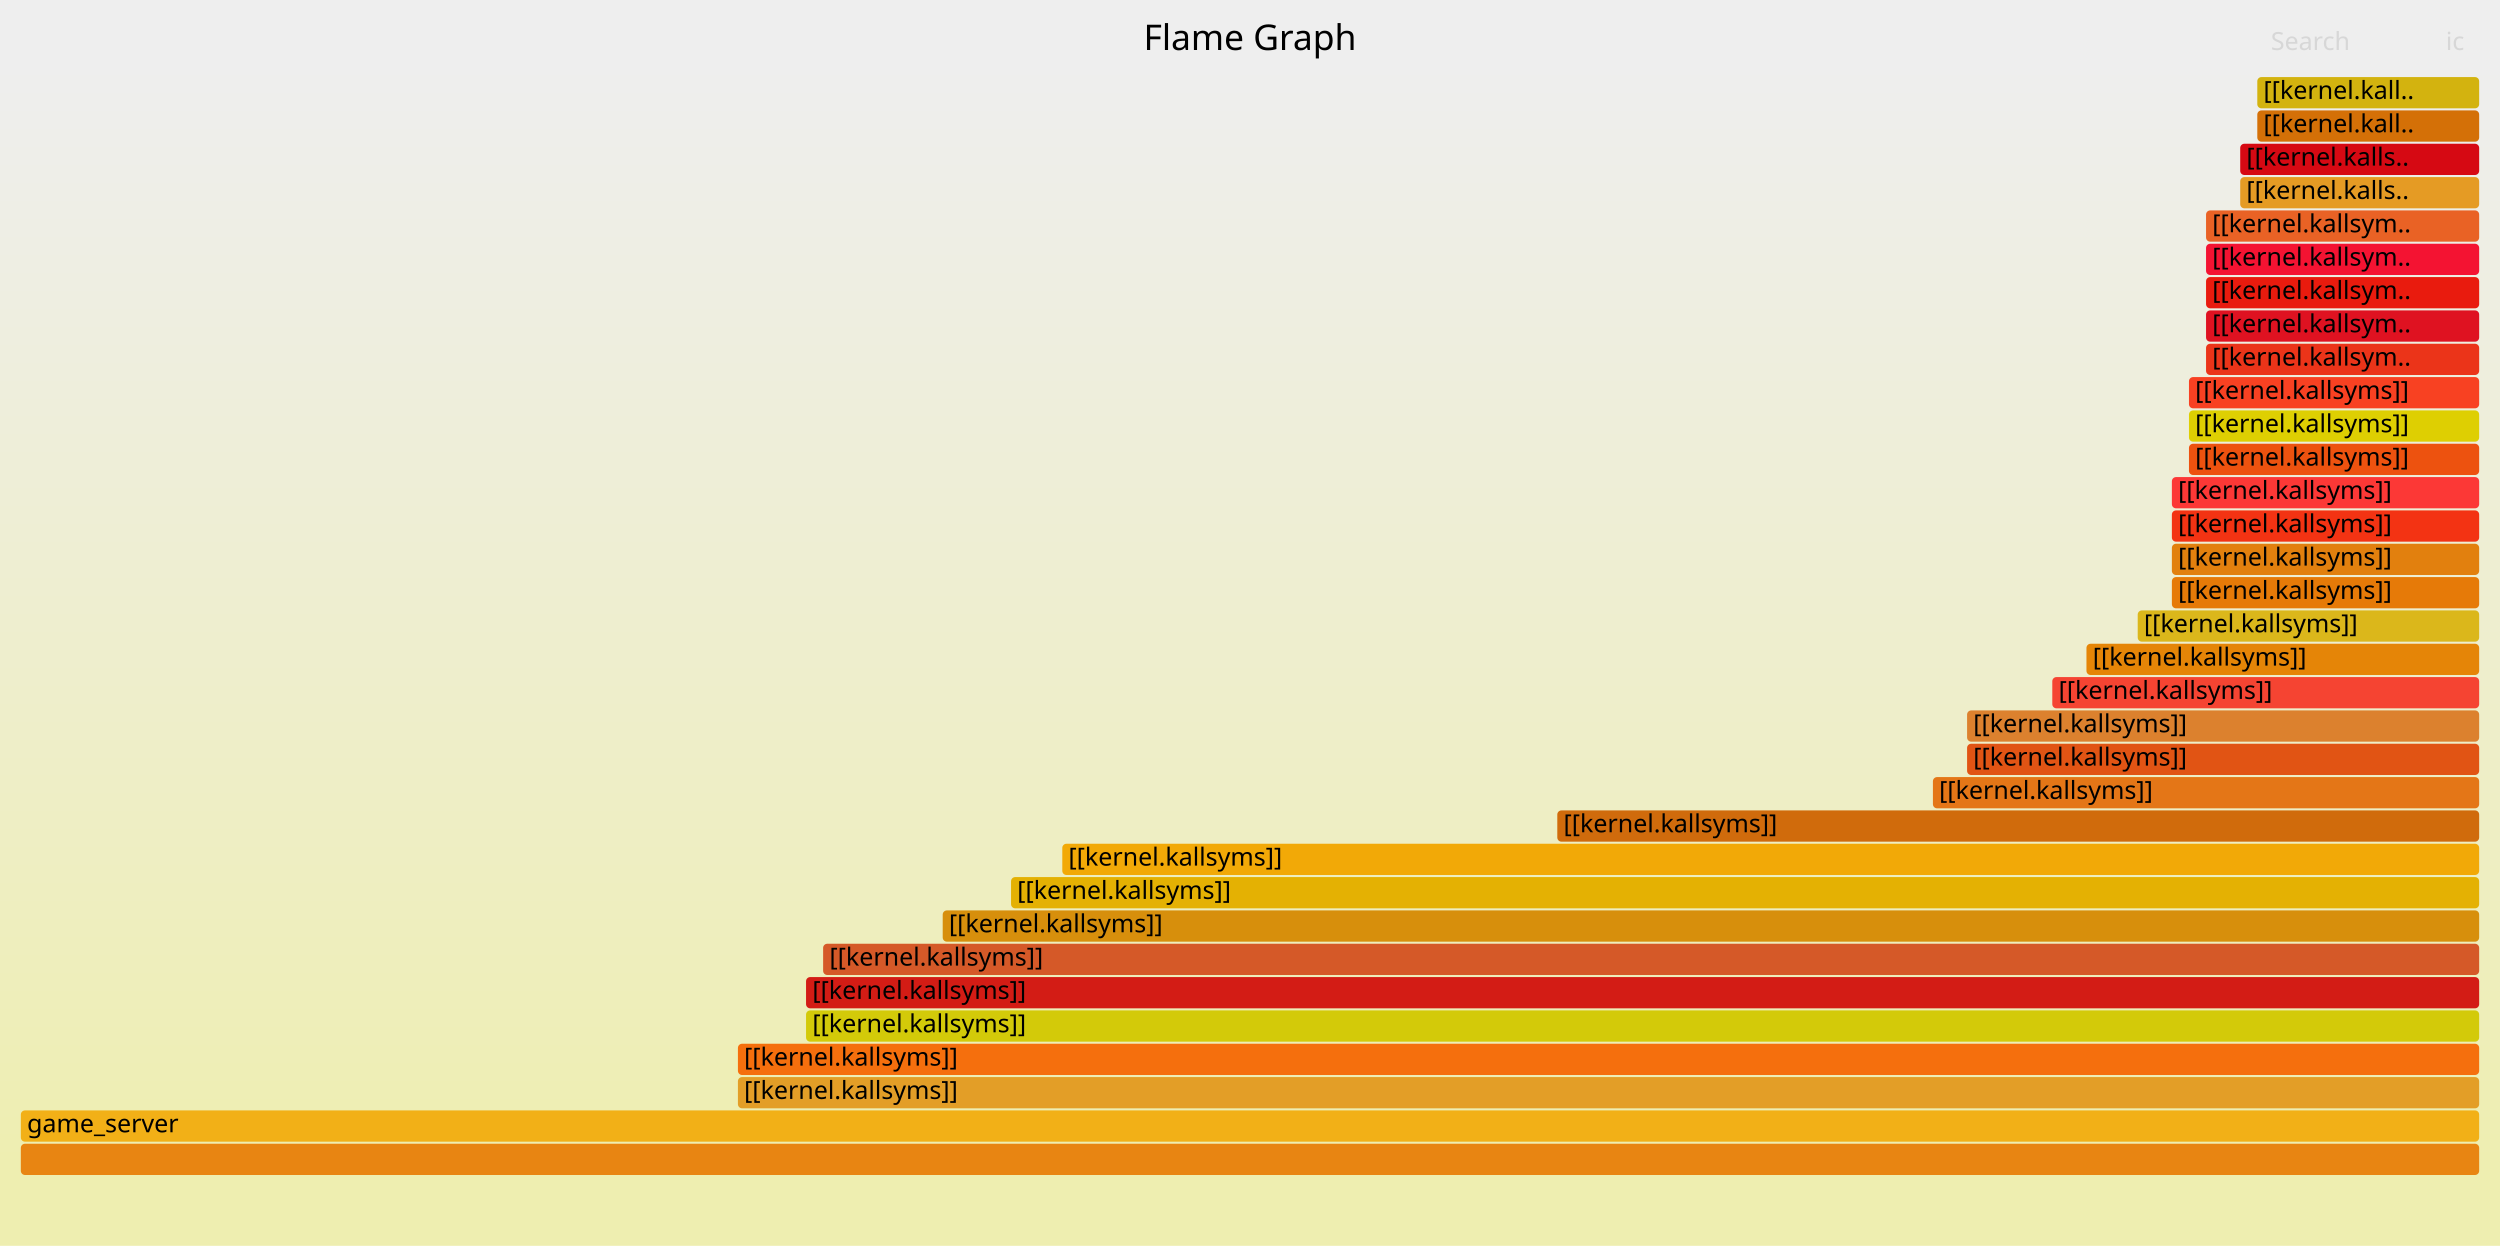
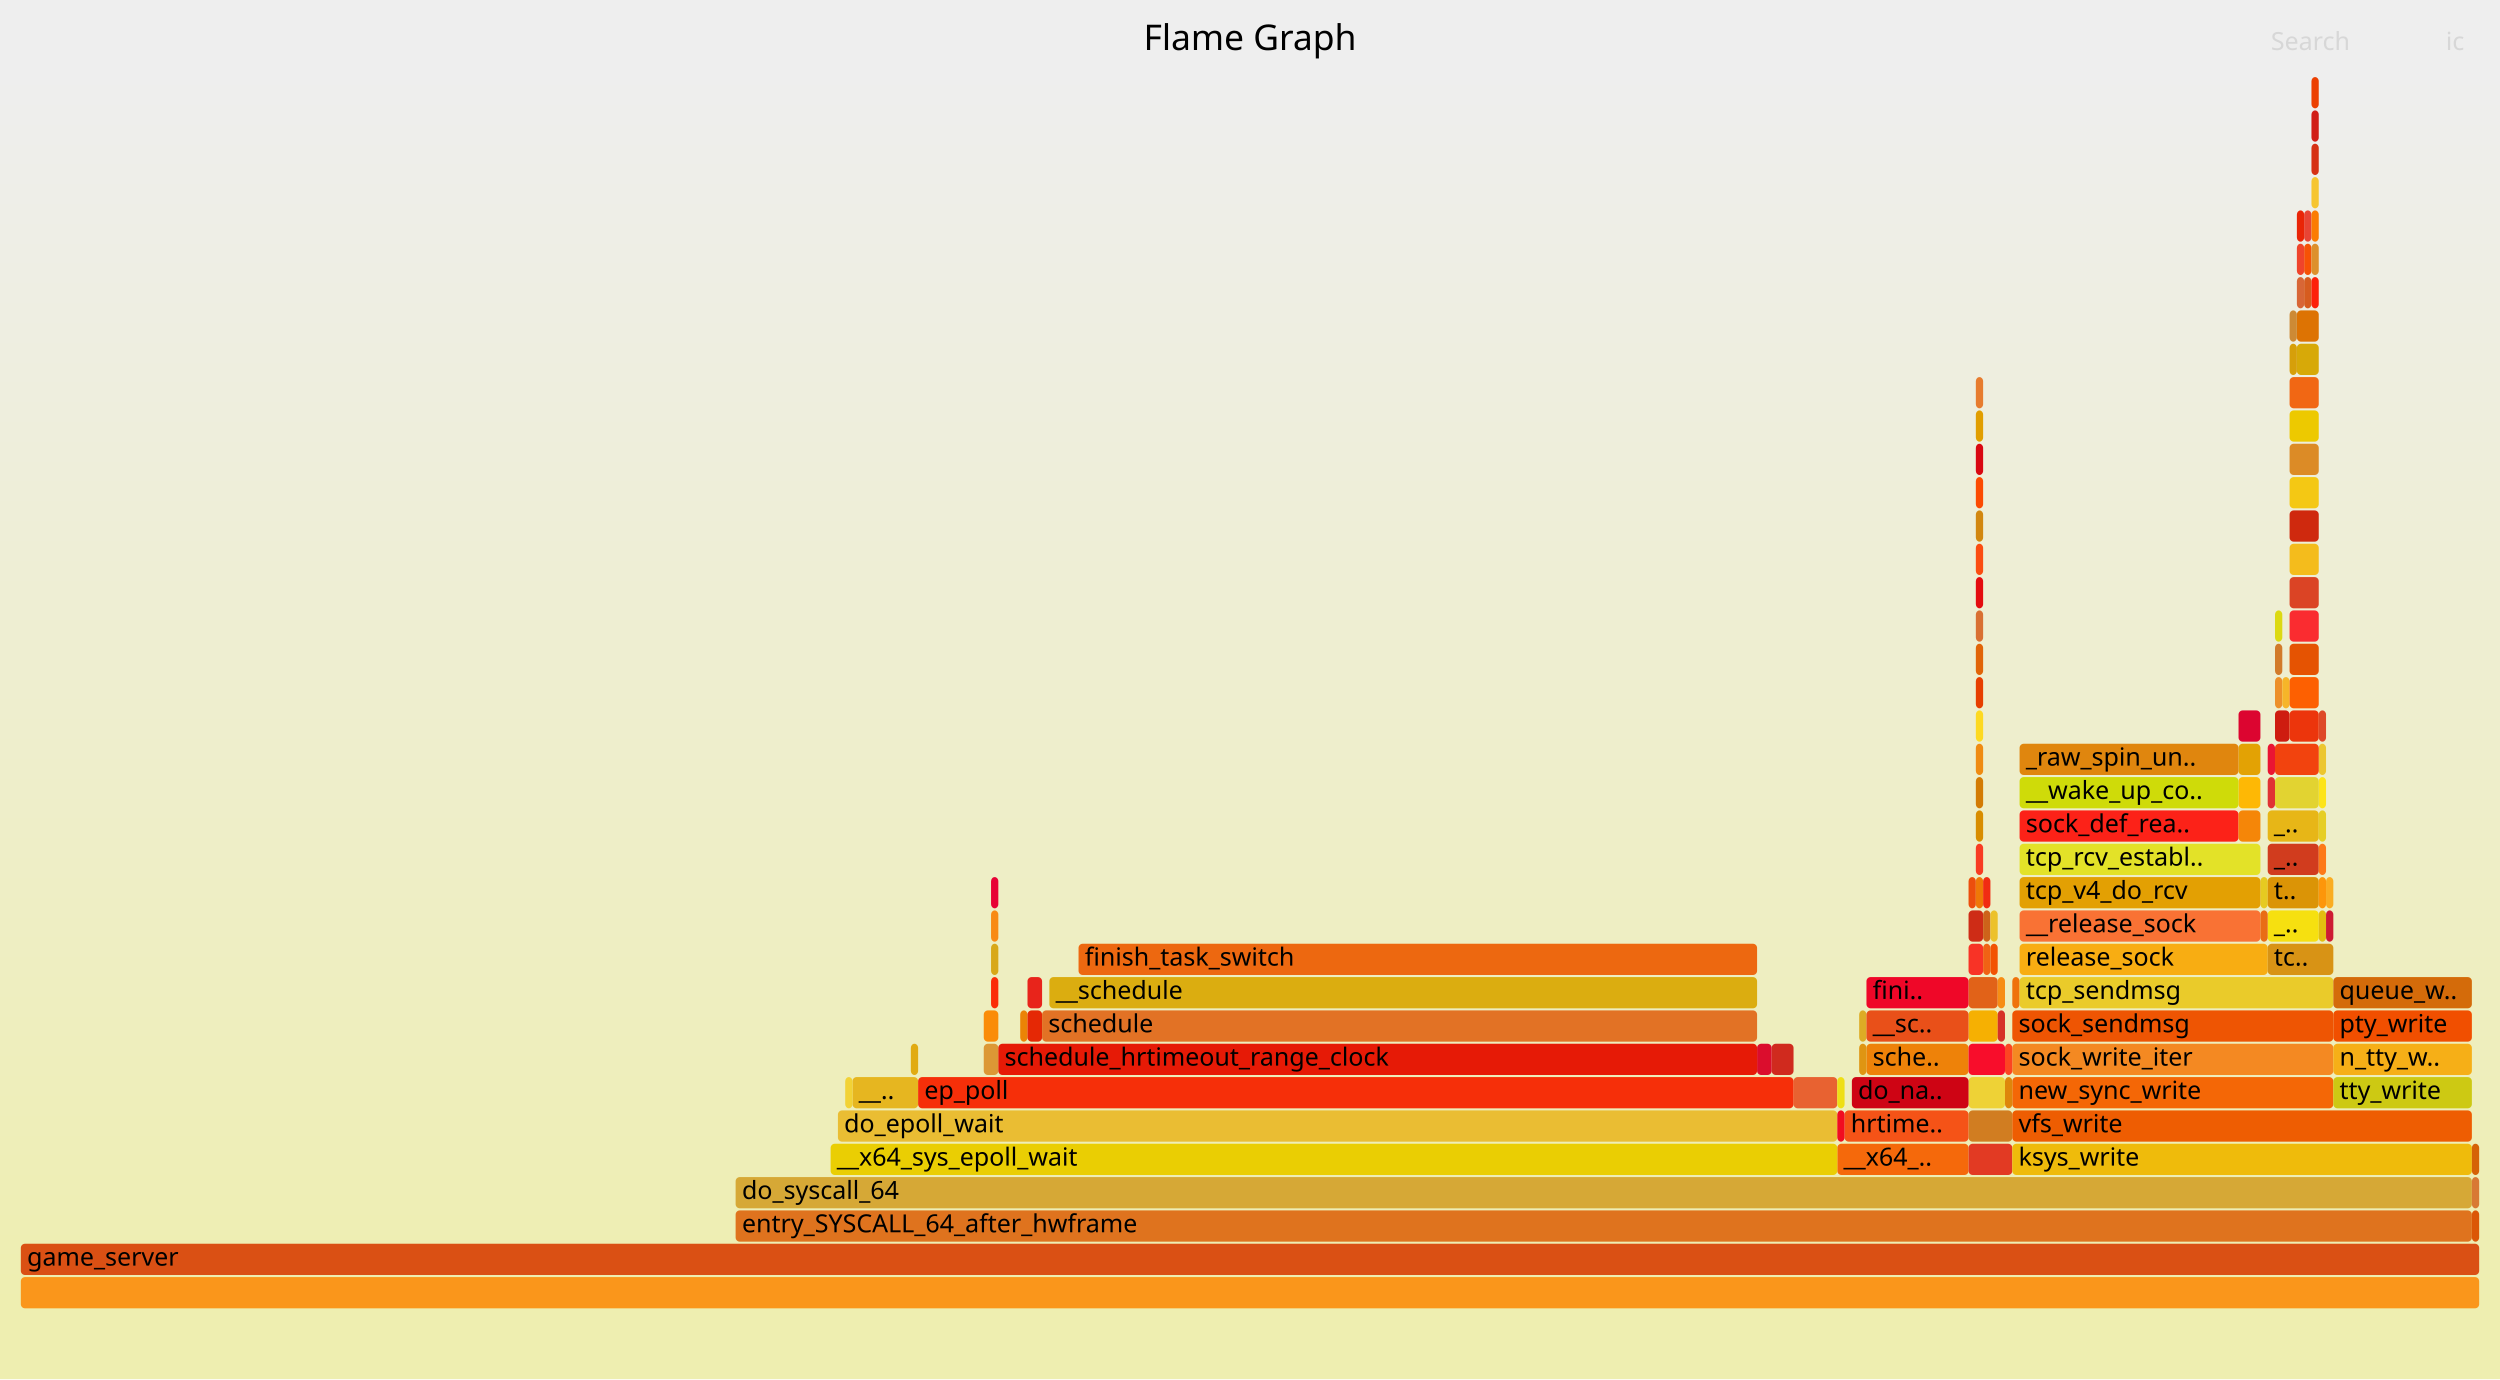
- <svg xmlns="http://www.w3.org/2000/svg" version="1.1" width="1200" height="598" viewBox="0 0 1200 598">
+ <svg xmlns="http://www.w3.org/2000/svg" version="1.1" width="1200" height="662" viewBox="0 0 1200 662">
  <defs>
    <linearGradient id="background" y1="0" y2="1" x1="0" x2="0">
      <stop stop-color="#eeeeee" offset="5%" />
      <stop stop-color="#eeeeb0" offset="95%" />
    </linearGradient>
  </defs>
  <style type="text/css">
	text { font-family:Verdana; font-size:12px; fill:rgb(0,0,0); }
	#search, #ignorecase { opacity:0.1; cursor:pointer; }
	#search:hover, #search.show, #ignorecase:hover, #ignorecase.show { opacity:1; }
	#subtitle { text-anchor:middle; font-color:rgb(160,160,160); }
	#title { text-anchor:middle; font-size:17px}
	#unzoom { cursor:pointer; }
	#frames &gt; *:hover { stroke:black; stroke-width:0.5; cursor:pointer; }
	.hide { display:none; }
	.parent { opacity:0.5; }
</style>
-   <rect x="0.0" y="0" width="1200.0" height="598.0" fill="url(#background)" />
+   <rect x="0.0" y="0" width="1200.0" height="662.0" fill="url(#background)" />
  <text id="title" x="600.00" y="24">Flame Graph</text>
-   <text id="details" x="10.00" y="581"> </text>
+   <text id="details" x="10.00" y="645"> </text>
  <text id="unzoom" x="10.00" y="24" class="hide">Reset Zoom</text>
  <text id="search" x="1090.00" y="24">Search</text>
  <text id="ignorecase" x="1174.00" y="24">ic</text>
-   <text id="matched" x="1090.00" y="581"> </text>
+   <text id="matched" x="1090.00" y="645"> </text>
  <g id="frames">
    <g>
-       <rect x="1058.9" y="149" width="131.1" height="15.0" fill="rgb(223,18,33)" rx="2" ry="2" />
-       <text x="1061.89" y="159.5">[[kernel.kallsym..</text>
-     </g>
-     <g>
-       <rect x="452.5" y="437" width="737.5" height="15.0" fill="rgb(215,143,12)" rx="2" ry="2" />
-       <text x="455.50" y="447.5">[[kernel.kallsyms]]</text>
-     </g>
-     <g>
-       <rect x="1083.5" y="37" width="106.5" height="15.0" fill="rgb(211,179,15)" rx="2" ry="2" />
-       <text x="1086.47" y="47.5">[[kernel.kall..</text>
-     </g>
-     <g>
-       <rect x="1050.7" y="197" width="139.3" height="15.0" fill="rgb(222,207,2)" rx="2" ry="2" />
-       <text x="1053.69" y="207.5">[[kernel.kallsyms]]</text>
-     </g>
-     <g>
-       <rect x="1042.5" y="261" width="147.5" height="15.0" fill="rgb(226,128,14)" rx="2" ry="2" />
-       <text x="1045.50" y="271.5">[[kernel.kallsyms]]</text>
-     </g>
-     <g>
-       <rect x="485.3" y="421" width="704.7" height="15.0" fill="rgb(228,177,3)" rx="2" ry="2" />
-       <text x="488.28" y="431.5">[[kernel.kallsyms]]</text>
-     </g>
-     <g>
-       <rect x="1026.1" y="293" width="163.9" height="15.0" fill="rgb(219,183,27)" rx="2" ry="2" />
-       <text x="1029.11" y="303.5">[[kernel.kallsyms]]</text>
-     </g>
-     <g>
-       <rect x="1058.9" y="101" width="131.1" height="15.0" fill="rgb(233,98,37)" rx="2" ry="2" />
-       <text x="1061.89" y="111.5">[[kernel.kallsym..</text>
-     </g>
-     <g>
-       <rect x="354.2" y="501" width="835.8" height="15.0" fill="rgb(245,111,13)" rx="2" ry="2" />
-       <text x="357.17" y="511.5">[[kernel.kallsyms]]</text>
-     </g>
-     <g>
-       <rect x="944.2" y="341" width="245.8" height="15.0" fill="rgb(220,129,46)" rx="2" ry="2" />
-       <text x="947.17" y="351.5">[[kernel.kallsyms]]</text>
-     </g>
-     <g>
-       <rect x="1001.5" y="309" width="188.5" height="15.0" fill="rgb(229,133,7)" rx="2" ry="2" />
-       <text x="1004.53" y="319.5">[[kernel.kallsyms]]</text>
-     </g>
-     <g>
-       <rect x="1075.3" y="69" width="114.7" height="15.0" fill="rgb(214,9,19)" rx="2" ry="2" />
-       <text x="1078.28" y="79.5">[[kernel.kalls..</text>
-     </g>
-     <g>
-       <rect x="1075.3" y="85" width="114.7" height="15.0" fill="rgb(229,155,36)" rx="2" ry="2" />
-       <text x="1078.28" y="95.5">[[kernel.kalls..</text>
-     </g>
-     <g>
-       <rect x="1042.5" y="229" width="147.5" height="15.0" fill="rgb(252,56,54)" rx="2" ry="2" />
-       <text x="1045.50" y="239.5">[[kernel.kallsyms]]</text>
-     </g>
-     <g>
-       <rect x="509.9" y="405" width="680.1" height="15.0" fill="rgb(242,169,7)" rx="2" ry="2" />
-       <text x="512.86" y="415.5">[[kernel.kallsyms]]</text>
-     </g>
-     <g>
-       <rect x="927.8" y="373" width="262.2" height="15.0" fill="rgb(228,118,23)" rx="2" ry="2" />
-       <text x="930.78" y="383.5">[[kernel.kallsyms]]</text>
-     </g>
-     <g>
-       <rect x="1058.9" y="117" width="131.1" height="15.0" fill="rgb(244,19,50)" rx="2" ry="2" />
-       <text x="1061.89" y="127.5">[[kernel.kallsym..</text>
-     </g>
-     <g>
-       <rect x="747.5" y="389" width="442.5" height="15.0" fill="rgb(208,107,12)" rx="2" ry="2" />
-       <text x="750.50" y="399.5">[[kernel.kallsyms]]</text>
-     </g>
-     <g>
-       <rect x="1042.5" y="245" width="147.5" height="15.0" fill="rgb(243,51,19)" rx="2" ry="2" />
-       <text x="1045.50" y="255.5">[[kernel.kallsyms]]</text>
-     </g>
-     <g>
-       <rect x="985.1" y="325" width="204.9" height="15.0" fill="rgb(245,68,50)" rx="2" ry="2" />
-       <text x="988.14" y="335.5">[[kernel.kallsyms]]</text>
-     </g>
-     <g>
-       <rect x="1042.5" y="277" width="147.5" height="15.0" fill="rgb(230,122,8)" rx="2" ry="2" />
-       <text x="1045.50" y="287.5">[[kernel.kallsyms]]</text>
-     </g>
-     <g>
-       <rect x="395.1" y="453" width="794.9" height="15.0" fill="rgb(213,89,40)" rx="2" ry="2" />
-       <text x="398.14" y="463.5">[[kernel.kallsyms]]</text>
-     </g>
-     <g>
-       <rect x="386.9" y="469" width="803.1" height="15.0" fill="rgb(211,28,21)" rx="2" ry="2" />
-       <text x="389.94" y="479.5">[[kernel.kallsyms]]</text>
-     </g>
-     <g>
-       <rect x="1058.9" y="165" width="131.1" height="15.0" fill="rgb(235,52,25)" rx="2" ry="2" />
-       <text x="1061.89" y="175.5">[[kernel.kallsym..</text>
-     </g>
-     <g>
-       <rect x="1058.9" y="133" width="131.1" height="15.0" fill="rgb(233,27,14)" rx="2" ry="2" />
-       <text x="1061.89" y="143.5">[[kernel.kallsym..</text>
-     </g>
-     <g>
-       <rect x="10.0" y="533" width="1180.0" height="15.0" fill="rgb(242,176,23)" rx="2" ry="2" />
-       <text x="13.00" y="543.5">game_server</text>
-     </g>
-     <g>
-       <rect x="354.2" y="517" width="835.8" height="15.0" fill="rgb(227,158,39)" rx="2" ry="2" />
-       <text x="357.17" y="527.5">[[kernel.kallsyms]]</text>
-     </g>
-     <g>
-       <rect x="1050.7" y="181" width="139.3" height="15.0" fill="rgb(248,65,34)" rx="2" ry="2" />
-       <text x="1053.69" y="191.5">[[kernel.kallsyms]]</text>
-     </g>
-     <g>
-       <rect x="386.9" y="485" width="803.1" height="15.0" fill="rgb(211,202,9)" rx="2" ry="2" />
-       <text x="389.94" y="495.5">[[kernel.kallsyms]]</text>
-     </g>
-     <g>
-       <rect x="944.2" y="357" width="245.8" height="15.0" fill="rgb(225,84,20)" rx="2" ry="2" />
-       <text x="947.17" y="367.5">[[kernel.kallsyms]]</text>
-     </g>
-     <g>
-       <rect x="10.0" y="549" width="1180.0" height="15.0" fill="rgb(232,133,18)" rx="2" ry="2" />
-       <text x="13.00" y="559.5" />
-     </g>
-     <g>
-       <rect x="1083.5" y="53" width="106.5" height="15.0" fill="rgb(212,112,7)" rx="2" ry="2" />
-       <text x="1086.47" y="63.5">[[kernel.kall..</text>
-     </g>
-     <g>
-       <rect x="1050.7" y="213" width="139.3" height="15.0" fill="rgb(237,82,15)" rx="2" ry="2" />
-       <text x="1053.69" y="223.5">[[kernel.kallsyms]]</text>
+       <rect x="1088.5" y="373" width="3.5" height="15.0" fill="rgb(224,50,52)" rx="2" ry="2" />
+       <text x="1091.46" y="383.5" />
+     </g>
+     <g>
+       <rect x="850.4" y="501" width="10.5" height="15.0" fill="rgb(208,42,30)" rx="2" ry="2" />
+       <text x="853.36" y="511.5" />
+     </g>
+     <g>
+       <rect x="1099.0" y="181" width="14.0" height="15.0" fill="rgb(241,103,20)" rx="2" ry="2" />
+       <text x="1101.96" y="191.5" />
+     </g>
+     <g>
+       <rect x="489.7" y="485" width="3.5" height="15.0" fill="rgb(235,131,6)" rx="2" ry="2" />
+       <text x="492.70" y="495.5" />
+     </g>
+     <g>
+       <rect x="965.9" y="501" width="154.1" height="15.0" fill="rgb(244,137,34)" rx="2" ry="2" />
+       <text x="968.91" y="511.5">sock_write_iter</text>
+     </g>
+     <g>
+       <rect x="965.9" y="469" width="3.5" height="15.0" fill="rgb(239,114,12)" rx="2" ry="2" />
+       <text x="968.91" y="479.5" />
+     </g>
+     <g>
+       <rect x="409.2" y="517" width="31.5" height="15.0" fill="rgb(230,182,32)" rx="2" ry="2" />
+       <text x="412.17" y="527.5">__..</text>
+     </g>
+     <g>
+       <rect x="843.4" y="501" width="7.0" height="15.0" fill="rgb(219,13,45)" rx="2" ry="2" />
+       <text x="846.35" y="511.5" />
+     </g>
+     <g>
+       <rect x="1102.5" y="133" width="3.5" height="15.0" fill="rgb(216,102,54)" rx="2" ry="2" />
+       <text x="1105.46" y="143.5" />
+     </g>
+     <g>
+       <rect x="1120.0" y="485" width="66.5" height="15.0" fill="rgb(241,79,0)" rx="2" ry="2" />
+       <text x="1122.97" y="495.5">pty_write</text>
+     </g>
+     <g>
+       <rect x="1099.0" y="197" width="14.0" height="15.0" fill="rgb(237,201,0)" rx="2" ry="2" />
+       <text x="1101.96" y="207.5" />
+     </g>
+     <g>
+       <rect x="475.7" y="453" width="3.5" height="15.0" fill="rgb(216,168,25)" rx="2" ry="2" />
+       <text x="478.70" y="463.5" />
+     </g>
+     <g>
+       <rect x="1085.0" y="421" width="3.5" height="15.0" fill="rgb(230,202,33)" rx="2" ry="2" />
+       <text x="1087.96" y="431.5" />
+     </g>
+     <g>
+       <rect x="1074.5" y="357" width="10.5" height="15.0" fill="rgb(227,162,4)" rx="2" ry="2" />
+       <text x="1077.45" y="367.5" />
+     </g>
+     <g>
+       <rect x="881.9" y="549" width="63.0" height="15.0" fill="rgb(245,105,11)" rx="2" ry="2" />
+       <text x="884.87" y="559.5">__x64_..</text>
+     </g>
+     <g>
+       <rect x="1074.5" y="341" width="10.5" height="15.0" fill="rgb(220,5,48)" rx="2" ry="2" />
+       <text x="1077.45" y="351.5" />
+     </g>
+     <g>
+       <rect x="1088.5" y="437" width="24.5" height="15.0" fill="rgb(246,224,16)" rx="2" ry="2" />
+       <text x="1091.46" y="447.5">_..</text>
+     </g>
+     <g>
+       <rect x="944.9" y="517" width="17.5" height="15.0" fill="rgb(238,210,54)" rx="2" ry="2" />
+       <text x="947.90" y="527.5" />
+     </g>
+     <g>
+       <rect x="1102.5" y="149" width="10.5" height="15.0" fill="rgb(221,115,3)" rx="2" ry="2" />
+       <text x="1105.46" y="159.5" />
+     </g>
+     <g>
+       <rect x="969.4" y="405" width="115.6" height="15.0" fill="rgb(227,226,40)" rx="2" ry="2" />
+       <text x="972.41" y="415.5">tcp_rcv_establ..</text>
+     </g>
+     <g>
+       <rect x="944.9" y="533" width="21.0" height="15.0" fill="rgb(209,125,33)" rx="2" ry="2" />
+       <text x="947.90" y="543.5" />
+     </g>
+     <g>
+       <rect x="969.4" y="389" width="105.1" height="15.0" fill="rgb(252,34,24)" rx="2" ry="2" />
+       <text x="972.41" y="399.5">sock_def_rea..</text>
+     </g>
+     <g>
+       <rect x="948.4" y="213" width="3.5" height="15.0" fill="rgb(217,8,18)" rx="2" ry="2" />
+       <text x="951.40" y="223.5" />
+     </g>
+     <g>
+       <rect x="1106.0" y="101" width="3.5" height="15.0" fill="rgb(232,68,52)" rx="2" ry="2" />
+       <text x="1108.96" y="111.5" />
+     </g>
+     <g>
+       <rect x="1099.0" y="261" width="14.0" height="15.0" fill="rgb(244,188,28)" rx="2" ry="2" />
+       <text x="1101.96" y="271.5" />
+     </g>
+     <g>
+       <rect x="1092.0" y="325" width="3.5" height="15.0" fill="rgb(237,144,42)" rx="2" ry="2" />
+       <text x="1094.96" y="335.5" />
+     </g>
+     <g>
+       <rect x="1113.0" y="357" width="3.5" height="15.0" fill="rgb(236,198,48)" rx="2" ry="2" />
+       <text x="1115.97" y="367.5" />
+     </g>
+     <g>
+       <rect x="944.9" y="437" width="7.0" height="15.0" fill="rgb(206,44,22)" rx="2" ry="2" />
+       <text x="947.90" y="447.5" />
+     </g>
+     <g>
+       <rect x="948.4" y="197" width="3.5" height="15.0" fill="rgb(225,158,0)" rx="2" ry="2" />
+       <text x="951.40" y="207.5" />
+     </g>
+     <g>
+       <rect x="892.4" y="485" width="3.5" height="15.0" fill="rgb(221,172,37)" rx="2" ry="2" />
+       <text x="895.37" y="495.5" />
+     </g>
+     <g>
+       <rect x="944.9" y="549" width="21.0" height="15.0" fill="rgb(226,58,35)" rx="2" ry="2" />
+       <text x="947.90" y="559.5" />
+     </g>
+     <g>
+       <rect x="944.9" y="421" width="3.5" height="15.0" fill="rgb(236,78,13)" rx="2" ry="2" />
+       <text x="947.90" y="431.5" />
+     </g>
+     <g>
+       <rect x="944.9" y="485" width="14.0" height="15.0" fill="rgb(246,176,2)" rx="2" ry="2" />
+       <text x="947.90" y="495.5" />
+     </g>
+     <g>
+       <rect x="860.9" y="517" width="21.0" height="15.0" fill="rgb(232,98,49)" rx="2" ry="2" />
+       <text x="863.86" y="527.5" />
+     </g>
+     <g>
+       <rect x="10.0" y="613" width="1180.0" height="15.0" fill="rgb(250,150,27)" rx="2" ry="2" />
+       <text x="13.00" y="623.5" />
+     </g>
+     <g>
+       <rect x="1088.5" y="389" width="24.5" height="15.0" fill="rgb(231,182,23)" rx="2" ry="2" />
+       <text x="1091.46" y="399.5">_..</text>
+     </g>
+     <g>
+       <rect x="1088.5" y="357" width="3.5" height="15.0" fill="rgb(234,21,51)" rx="2" ry="2" />
+       <text x="1091.46" y="367.5" />
+     </g>
+     <g>
+       <rect x="948.4" y="277" width="3.5" height="15.0" fill="rgb(228,12,16)" rx="2" ry="2" />
+       <text x="951.40" y="287.5" />
+     </g>
+     <g>
+       <rect x="885.4" y="533" width="59.5" height="15.0" fill="rgb(245,83,23)" rx="2" ry="2" />
+       <text x="888.37" y="543.5">hrtime..</text>
+     </g>
+     <g>
+       <rect x="1106.0" y="133" width="3.5" height="15.0" fill="rgb(214,92,31)" rx="2" ry="2" />
+       <text x="1108.96" y="143.5" />
+     </g>
+     <g>
+       <rect x="1106.0" y="117" width="3.5" height="15.0" fill="rgb(246,82,5)" rx="2" ry="2" />
+       <text x="1108.96" y="127.5" />
+     </g>
+     <g>
+       <rect x="948.4" y="181" width="3.5" height="15.0" fill="rgb(231,124,46)" rx="2" ry="2" />
+       <text x="951.40" y="191.5" />
+     </g>
+     <g>
+       <rect x="951.9" y="437" width="3.5" height="15.0" fill="rgb(205,99,26)" rx="2" ry="2" />
+       <text x="954.90" y="447.5" />
+     </g>
+     <g>
+       <rect x="965.9" y="517" width="154.1" height="15.0" fill="rgb(244,103,6)" rx="2" ry="2" />
+       <text x="968.91" y="527.5">new_sync_write</text>
+     </g>
+     <g>
+       <rect x="493.2" y="485" width="7.0" height="15.0" fill="rgb(229,40,5)" rx="2" ry="2" />
+       <text x="496.20" y="495.5" />
+     </g>
+     <g>
+       <rect x="962.4" y="501" width="3.5" height="15.0" fill="rgb(252,69,34)" rx="2" ry="2" />
+       <text x="965.40" y="511.5" />
+     </g>
+     <g>
+       <rect x="402.2" y="533" width="479.7" height="15.0" fill="rgb(234,189,51)" rx="2" ry="2" />
+       <text x="405.17" y="543.5">do_epoll_wait</text>
+     </g>
+     <g>
+       <rect x="1120.0" y="517" width="66.5" height="15.0" fill="rgb(205,201,19)" rx="2" ry="2" />
+       <text x="1122.97" y="527.5">tty_write</text>
+     </g>
+     <g>
+       <rect x="948.4" y="229" width="3.5" height="15.0" fill="rgb(252,75,2)" rx="2" ry="2" />
+       <text x="951.40" y="239.5" />
+     </g>
+     <g>
+       <rect x="1120.0" y="501" width="66.5" height="15.0" fill="rgb(246,175,23)" rx="2" ry="2" />
+       <text x="1122.97" y="511.5">n_tty_w..</text>
+     </g>
+     <g>
+       <rect x="1095.5" y="325" width="3.5" height="15.0" fill="rgb(246,181,41)" rx="2" ry="2" />
+       <text x="1098.46" y="335.5" />
+     </g>
+     <g>
+       <rect x="1074.5" y="389" width="10.5" height="15.0" fill="rgb(245,134,8)" rx="2" ry="2" />
+       <text x="1077.45" y="399.5" />
+     </g>
+     <g>
+       <rect x="881.9" y="517" width="3.5" height="15.0" fill="rgb(238,223,20)" rx="2" ry="2" />
+       <text x="884.87" y="527.5" />
+     </g>
+     <g>
+       <rect x="955.4" y="437" width="3.5" height="15.0" fill="rgb(236,193,43)" rx="2" ry="2" />
+       <text x="958.40" y="447.5" />
+     </g>
+     <g>
+       <rect x="965.9" y="533" width="220.6" height="15.0" fill="rgb(238,93,2)" rx="2" ry="2" />
+       <text x="968.91" y="543.5">vfs_write</text>
+     </g>
+     <g>
+       <rect x="1102.5" y="117" width="3.5" height="15.0" fill="rgb(239,68,43)" rx="2" ry="2" />
+       <text x="1105.46" y="127.5" />
+     </g>
+     <g>
+       <rect x="881.9" y="533" width="3.5" height="15.0" fill="rgb(241,12,33)" rx="2" ry="2" />
+       <text x="884.87" y="543.5" />
+     </g>
+     <g>
+       <rect x="1074.5" y="373" width="10.5" height="15.0" fill="rgb(254,184,5)" rx="2" ry="2" />
+       <text x="1077.45" y="383.5" />
+     </g>
+     <g>
+       <rect x="948.4" y="405" width="3.5" height="15.0" fill="rgb(248,60,35)" rx="2" ry="2" />
+       <text x="951.40" y="415.5" />
+     </g>
+     <g>
+       <rect x="493.2" y="469" width="7.0" height="15.0" fill="rgb(232,36,27)" rx="2" ry="2" />
+       <text x="496.20" y="479.5" />
+     </g>
+     <g>
+       <rect x="1102.5" y="165" width="10.5" height="15.0" fill="rgb(215,169,8)" rx="2" ry="2" />
+       <text x="1105.46" y="175.5" />
+     </g>
+     <g>
+       <rect x="948.4" y="309" width="3.5" height="15.0" fill="rgb(225,100,8)" rx="2" ry="2" />
+       <text x="951.40" y="319.5" />
+     </g>
+     <g>
+       <rect x="948.4" y="261" width="3.5" height="15.0" fill="rgb(251,77,18)" rx="2" ry="2" />
+       <text x="951.40" y="271.5" />
+     </g>
+     <g>
+       <rect x="948.4" y="341" width="3.5" height="15.0" fill="rgb(253,217,33)" rx="2" ry="2" />
+       <text x="951.40" y="351.5" />
+     </g>
+     <g>
+       <rect x="895.9" y="501" width="49.0" height="15.0" fill="rgb(238,130,9)" rx="2" ry="2" />
+       <text x="898.88" y="511.5">sche..</text>
+     </g>
+     <g>
+       <rect x="944.9" y="469" width="14.0" height="15.0" fill="rgb(225,98,24)" rx="2" ry="2" />
+       <text x="947.90" y="479.5" />
+     </g>
+     <g>
+       <rect x="1099.0" y="149" width="3.5" height="15.0" fill="rgb(205,138,53)" rx="2" ry="2" />
+       <text x="1101.96" y="159.5" />
+     </g>
+     <g>
+       <rect x="1099.0" y="325" width="14.0" height="15.0" fill="rgb(253,96,1)" rx="2" ry="2" />
+       <text x="1101.96" y="335.5" />
+     </g>
+     <g>
+       <rect x="969.4" y="373" width="105.1" height="15.0" fill="rgb(207,219,9)" rx="2" ry="2" />
+       <text x="972.41" y="383.5">__wake_up_co..</text>
+     </g>
+     <g>
+       <rect x="888.9" y="517" width="56.0" height="15.0" fill="rgb(206,4,20)" rx="2" ry="2" />
+       <text x="891.87" y="527.5">do_na..</text>
+     </g>
+     <g>
+       <rect x="440.7" y="517" width="420.2" height="15.0" fill="rgb(246,47,9)" rx="2" ry="2" />
+       <text x="443.68" y="527.5">ep_poll</text>
+     </g>
+     <g>
+       <rect x="1092.0" y="309" width="3.5" height="15.0" fill="rgb(210,123,42)" rx="2" ry="2" />
+       <text x="1094.96" y="319.5" />
+     </g>
+     <g>
+       <rect x="948.4" y="293" width="3.5" height="15.0" fill="rgb(217,112,51)" rx="2" ry="2" />
+       <text x="951.40" y="303.5" />
+     </g>
+     <g>
+       <rect x="1113.0" y="373" width="3.5" height="15.0" fill="rgb(253,228,25)" rx="2" ry="2" />
+       <text x="1115.97" y="383.5" />
+     </g>
+     <g>
+       <rect x="965.9" y="549" width="220.6" height="15.0" fill="rgb(239,187,11)" rx="2" ry="2" />
+       <text x="968.91" y="559.5">ksys_write</text>
+     </g>
+     <g>
+       <rect x="475.7" y="469" width="3.5" height="15.0" fill="rgb(251,44,8)" rx="2" ry="2" />
+       <text x="478.70" y="479.5" />
+     </g>
+     <g>
+       <rect x="969.4" y="453" width="119.1" height="15.0" fill="rgb(248,173,18)" rx="2" ry="2" />
+       <text x="972.41" y="463.5">release_sock</text>
+     </g>
+     <g>
+       <rect x="944.9" y="501" width="17.5" height="15.0" fill="rgb(248,13,43)" rx="2" ry="2" />
+       <text x="947.90" y="511.5" />
+     </g>
+     <g>
+       <rect x="1109.5" y="37" width="3.5" height="15.0" fill="rgb(236,64,2)" rx="2" ry="2" />
+       <text x="1112.47" y="47.5" />
+     </g>
+     <g>
+       <rect x="10.0" y="597" width="1180.0" height="15.0" fill="rgb(218,80,20)" rx="2" ry="2" />
+       <text x="13.00" y="607.5">game_server</text>
+     </g>
+     <g>
+       <rect x="1088.5" y="421" width="24.5" height="15.0" fill="rgb(219,148,6)" rx="2" ry="2" />
+       <text x="1091.46" y="431.5">t..</text>
+     </g>
+     <g>
+       <rect x="1102.5" y="101" width="3.5" height="15.0" fill="rgb(233,37,7)" rx="2" ry="2" />
+       <text x="1105.46" y="111.5" />
+     </g>
+     <g>
+       <rect x="1099.0" y="229" width="14.0" height="15.0" fill="rgb(244,200,20)" rx="2" ry="2" />
+       <text x="1101.96" y="239.5" />
+     </g>
+     <g>
+       <rect x="955.4" y="453" width="3.5" height="15.0" fill="rgb(242,83,3)" rx="2" ry="2" />
+       <text x="958.40" y="463.5" />
+     </g>
+     <g>
+       <rect x="1109.5" y="133" width="3.5" height="15.0" fill="rgb(253,32,10)" rx="2" ry="2" />
+       <text x="1112.47" y="143.5" />
+     </g>
+     <g>
+       <rect x="398.7" y="549" width="483.2" height="15.0" fill="rgb(234,206,3)" rx="2" ry="2" />
+       <text x="401.66" y="559.5">__x64_sys_epoll_wait</text>
+     </g>
+     <g>
+       <rect x="1116.5" y="421" width="3.5" height="15.0" fill="rgb(250,173,34)" rx="2" ry="2" />
+       <text x="1119.47" y="431.5" />
+     </g>
+     <g>
+       <rect x="1109.5" y="69" width="3.5" height="15.0" fill="rgb(214,49,20)" rx="2" ry="2" />
+       <text x="1112.47" y="79.5" />
+     </g>
+     <g>
+       <rect x="969.4" y="437" width="115.6" height="15.0" fill="rgb(249,114,52)" rx="2" ry="2" />
+       <text x="972.41" y="447.5">__release_sock</text>
+     </g>
+     <g>
+       <rect x="472.2" y="485" width="7.0" height="15.0" fill="rgb(250,140,8)" rx="2" ry="2" />
+       <text x="475.20" y="495.5" />
+     </g>
+     <g>
+       <rect x="475.7" y="437" width="3.5" height="15.0" fill="rgb(248,138,20)" rx="2" ry="2" />
+       <text x="478.70" y="447.5" />
+     </g>
+     <g>
+       <rect x="958.9" y="469" width="3.5" height="15.0" fill="rgb(247,141,20)" rx="2" ry="2" />
+       <text x="961.90" y="479.5" />
+     </g>
+     <g>
+       <rect x="1088.5" y="405" width="24.5" height="15.0" fill="rgb(209,60,30)" rx="2" ry="2" />
+       <text x="1091.46" y="415.5">_..</text>
+     </g>
+     <g>
+       <rect x="1186.5" y="549" width="3.5" height="15.0" fill="rgb(213,98,6)" rx="2" ry="2" />
+       <text x="1189.50" y="559.5" />
+     </g>
+     <g>
+       <rect x="517.7" y="453" width="325.7" height="15.0" fill="rgb(237,104,16)" rx="2" ry="2" />
+       <text x="520.72" y="463.5">finish_task_switch</text>
+     </g>
+     <g>
+       <rect x="1099.0" y="277" width="14.0" height="15.0" fill="rgb(219,68,37)" rx="2" ry="2" />
+       <text x="1101.96" y="287.5" />
+     </g>
+     <g>
+       <rect x="944.9" y="453" width="7.0" height="15.0" fill="rgb(248,51,38)" rx="2" ry="2" />
+       <text x="947.90" y="463.5" />
+     </g>
+     <g>
+       <rect x="969.4" y="469" width="150.6" height="15.0" fill="rgb(234,203,42)" rx="2" ry="2" />
+       <text x="972.41" y="479.5">tcp_sendmsg</text>
+     </g>
+     <g>
+       <rect x="1113.0" y="421" width="3.5" height="15.0" fill="rgb(253,150,10)" rx="2" ry="2" />
+       <text x="1115.97" y="431.5" />
+     </g>
+     <g>
+       <rect x="1099.0" y="309" width="14.0" height="15.0" fill="rgb(229,83,2)" rx="2" ry="2" />
+       <text x="1101.96" y="319.5" />
+     </g>
+     <g>
+       <rect x="353.1" y="565" width="833.4" height="15.0" fill="rgb(214,168,54)" rx="2" ry="2" />
+       <text x="356.15" y="575.5">do_syscall_64</text>
+     </g>
+     <g>
+       <rect x="969.4" y="357" width="105.1" height="15.0" fill="rgb(224,134,14)" rx="2" ry="2" />
+       <text x="972.41" y="367.5">_raw_spin_un..</text>
+     </g>
+     <g>
+       <rect x="965.9" y="485" width="154.1" height="15.0" fill="rgb(238,85,3)" rx="2" ry="2" />
+       <text x="968.91" y="495.5">sock_sendmsg</text>
+     </g>
+     <g>
+       <rect x="948.4" y="421" width="3.5" height="15.0" fill="rgb(239,120,7)" rx="2" ry="2" />
+       <text x="951.40" y="431.5" />
+     </g>
+     <g>
+       <rect x="1099.0" y="245" width="14.0" height="15.0" fill="rgb(207,41,14)" rx="2" ry="2" />
+       <text x="1101.96" y="255.5" />
+     </g>
+     <g>
+       <rect x="1113.0" y="437" width="3.5" height="15.0" fill="rgb(227,190,16)" rx="2" ry="2" />
+       <text x="1115.97" y="447.5" />
+     </g>
+     <g>
+       <rect x="1109.5" y="53" width="3.5" height="15.0" fill="rgb(209,30,23)" rx="2" ry="2" />
+       <text x="1112.47" y="63.5" />
+     </g>
+     <g>
+       <rect x="405.7" y="517" width="3.5" height="15.0" fill="rgb(242,210,53)" rx="2" ry="2" />
+       <text x="408.67" y="527.5" />
+     </g>
+     <g>
+       <rect x="951.9" y="421" width="3.5" height="15.0" fill="rgb(241,44,18)" rx="2" ry="2" />
+       <text x="954.90" y="431.5" />
+     </g>
+     <g>
+       <rect x="951.9" y="453" width="3.5" height="15.0" fill="rgb(240,98,20)" rx="2" ry="2" />
+       <text x="954.90" y="463.5" />
+     </g>
+     <g>
+       <rect x="1092.0" y="341" width="7.0" height="15.0" fill="rgb(206,28,16)" rx="2" ry="2" />
+       <text x="1094.96" y="351.5" />
+     </g>
+     <g>
+       <rect x="948.4" y="357" width="3.5" height="15.0" fill="rgb(239,139,18)" rx="2" ry="2" />
+       <text x="951.40" y="367.5" />
+     </g>
+     <g>
+       <rect x="962.4" y="517" width="3.5" height="15.0" fill="rgb(222,134,11)" rx="2" ry="2" />
+       <text x="965.40" y="527.5" />
+     </g>
+     <g>
+       <rect x="500.2" y="485" width="343.2" height="15.0" fill="rgb(226,114,37)" rx="2" ry="2" />
+       <text x="503.21" y="495.5">schedule</text>
+     </g>
+     <g>
+       <rect x="892.4" y="501" width="3.5" height="15.0" fill="rgb(223,149,18)" rx="2" ry="2" />
+       <text x="895.37" y="511.5" />
+     </g>
+     <g>
+       <rect x="895.9" y="485" width="49.0" height="15.0" fill="rgb(233,80,25)" rx="2" ry="2" />
+       <text x="898.88" y="495.5">__sc..</text>
+     </g>
+     <g>
+       <rect x="503.7" y="469" width="339.7" height="15.0" fill="rgb(219,173,16)" rx="2" ry="2" />
+       <text x="506.71" y="479.5">__schedule</text>
+     </g>
+     <g>
+       <rect x="475.7" y="421" width="3.5" height="15.0" fill="rgb(231,3,53)" rx="2" ry="2" />
+       <text x="478.70" y="431.5" />
+     </g>
+     <g>
+       <rect x="1120.0" y="469" width="66.5" height="15.0" fill="rgb(212,107,10)" rx="2" ry="2" />
+       <text x="1122.97" y="479.5">queue_w..</text>
+     </g>
+     <g>
+       <rect x="958.9" y="485" width="3.5" height="15.0" fill="rgb(214,51,39)" rx="2" ry="2" />
+       <text x="961.90" y="495.5" />
+     </g>
+     <g>
+       <rect x="948.4" y="245" width="3.5" height="15.0" fill="rgb(210,135,16)" rx="2" ry="2" />
+       <text x="951.40" y="255.5" />
+     </g>
+     <g>
+       <rect x="1113.0" y="389" width="3.5" height="15.0" fill="rgb(230,206,37)" rx="2" ry="2" />
+       <text x="1115.97" y="399.5" />
+     </g>
+     <g>
+       <rect x="1113.0" y="341" width="3.5" height="15.0" fill="rgb(222,72,40)" rx="2" ry="2" />
+       <text x="1115.97" y="351.5" />
+     </g>
+     <g>
+       <rect x="1109.5" y="101" width="3.5" height="15.0" fill="rgb(251,124,2)" rx="2" ry="2" />
+       <text x="1112.47" y="111.5" />
+     </g>
+     <g>
+       <rect x="948.4" y="325" width="3.5" height="15.0" fill="rgb(231,63,0)" rx="2" ry="2" />
+       <text x="951.40" y="335.5" />
+     </g>
+     <g>
+       <rect x="948.4" y="373" width="3.5" height="15.0" fill="rgb(211,123,4)" rx="2" ry="2" />
+       <text x="951.40" y="383.5" />
+     </g>
+     <g>
+       <rect x="1113.0" y="405" width="3.5" height="15.0" fill="rgb(253,121,24)" rx="2" ry="2" />
+       <text x="1115.97" y="415.5" />
+     </g>
+     <g>
+       <rect x="1099.0" y="165" width="3.5" height="15.0" fill="rgb(214,159,10)" rx="2" ry="2" />
+       <text x="1101.96" y="175.5" />
+     </g>
+     <g>
+       <rect x="353.1" y="581" width="833.4" height="15.0" fill="rgb(223,115,30)" rx="2" ry="2" />
+       <text x="356.15" y="591.5">entry_SYSCALL_64_after_hwframe</text>
+     </g>
+     <g>
+       <rect x="472.2" y="501" width="7.0" height="15.0" fill="rgb(220,152,53)" rx="2" ry="2" />
+       <text x="475.20" y="511.5" />
+     </g>
+     <g>
+       <rect x="1099.0" y="293" width="14.0" height="15.0" fill="rgb(250,44,48)" rx="2" ry="2" />
+       <text x="1101.96" y="303.5" />
+     </g>
+     <g>
+       <rect x="437.2" y="501" width="3.5" height="15.0" fill="rgb(225,171,18)" rx="2" ry="2" />
+       <text x="440.18" y="511.5" />
+     </g>
+     <g>
+       <rect x="1186.5" y="565" width="3.5" height="15.0" fill="rgb(216,121,52)" rx="2" ry="2" />
+       <text x="1189.50" y="575.5" />
+     </g>
+     <g>
+       <rect x="1092.0" y="373" width="21.0" height="15.0" fill="rgb(226,211,49)" rx="2" ry="2" />
+       <text x="1094.96" y="383.5" />
+     </g>
+     <g>
+       <rect x="1186.5" y="581" width="3.5" height="15.0" fill="rgb(219,87,6)" rx="2" ry="2" />
+       <text x="1189.50" y="591.5" />
+     </g>
+     <g>
+       <rect x="1109.5" y="85" width="3.5" height="15.0" fill="rgb(246,197,48)" rx="2" ry="2" />
+       <text x="1112.47" y="95.5" />
+     </g>
+     <g>
+       <rect x="1099.0" y="213" width="14.0" height="15.0" fill="rgb(220,139,38)" rx="2" ry="2" />
+       <text x="1101.96" y="223.5" />
+     </g>
+     <g>
+       <rect x="1092.0" y="357" width="21.0" height="15.0" fill="rgb(242,67,14)" rx="2" ry="2" />
+       <text x="1094.96" y="367.5" />
+     </g>
+     <g>
+       <rect x="1085.0" y="437" width="3.5" height="15.0" fill="rgb(233,109,21)" rx="2" ry="2" />
+       <text x="1087.96" y="447.5" />
+     </g>
+     <g>
+       <rect x="1092.0" y="293" width="3.5" height="15.0" fill="rgb(220,217,18)" rx="2" ry="2" />
+       <text x="1094.96" y="303.5" />
+     </g>
+     <g>
+       <rect x="895.9" y="469" width="49.0" height="15.0" fill="rgb(239,7,40)" rx="2" ry="2" />
+       <text x="898.88" y="479.5">fini..</text>
+     </g>
+     <g>
+       <rect x="1109.5" y="117" width="3.5" height="15.0" fill="rgb(221,144,44)" rx="2" ry="2" />
+       <text x="1112.47" y="127.5" />
+     </g>
+     <g>
+       <rect x="1116.5" y="437" width="3.5" height="15.0" fill="rgb(205,27,52)" rx="2" ry="2" />
+       <text x="1119.47" y="447.5" />
+     </g>
+     <g>
+       <rect x="1099.0" y="341" width="14.0" height="15.0" fill="rgb(236,53,12)" rx="2" ry="2" />
+       <text x="1101.96" y="351.5" />
+     </g>
+     <g>
+       <rect x="479.2" y="501" width="364.2" height="15.0" fill="rgb(230,26,6)" rx="2" ry="2" />
+       <text x="482.20" y="511.5">schedule_hrtimeout_range_clock</text>
+     </g>
+     <g>
+       <rect x="1088.5" y="453" width="31.5" height="15.0" fill="rgb(216,147,21)" rx="2" ry="2" />
+       <text x="1091.46" y="463.5">tc..</text>
+     </g>
+     <g>
+       <rect x="948.4" y="389" width="3.5" height="15.0" fill="rgb(216,141,0)" rx="2" ry="2" />
+       <text x="951.40" y="399.5" />
+     </g>
+     <g>
+       <rect x="969.4" y="421" width="115.6" height="15.0" fill="rgb(227,160,3)" rx="2" ry="2" />
+       <text x="972.41" y="431.5">tcp_v4_do_rcv</text>
    </g>
  </g>
</svg>
